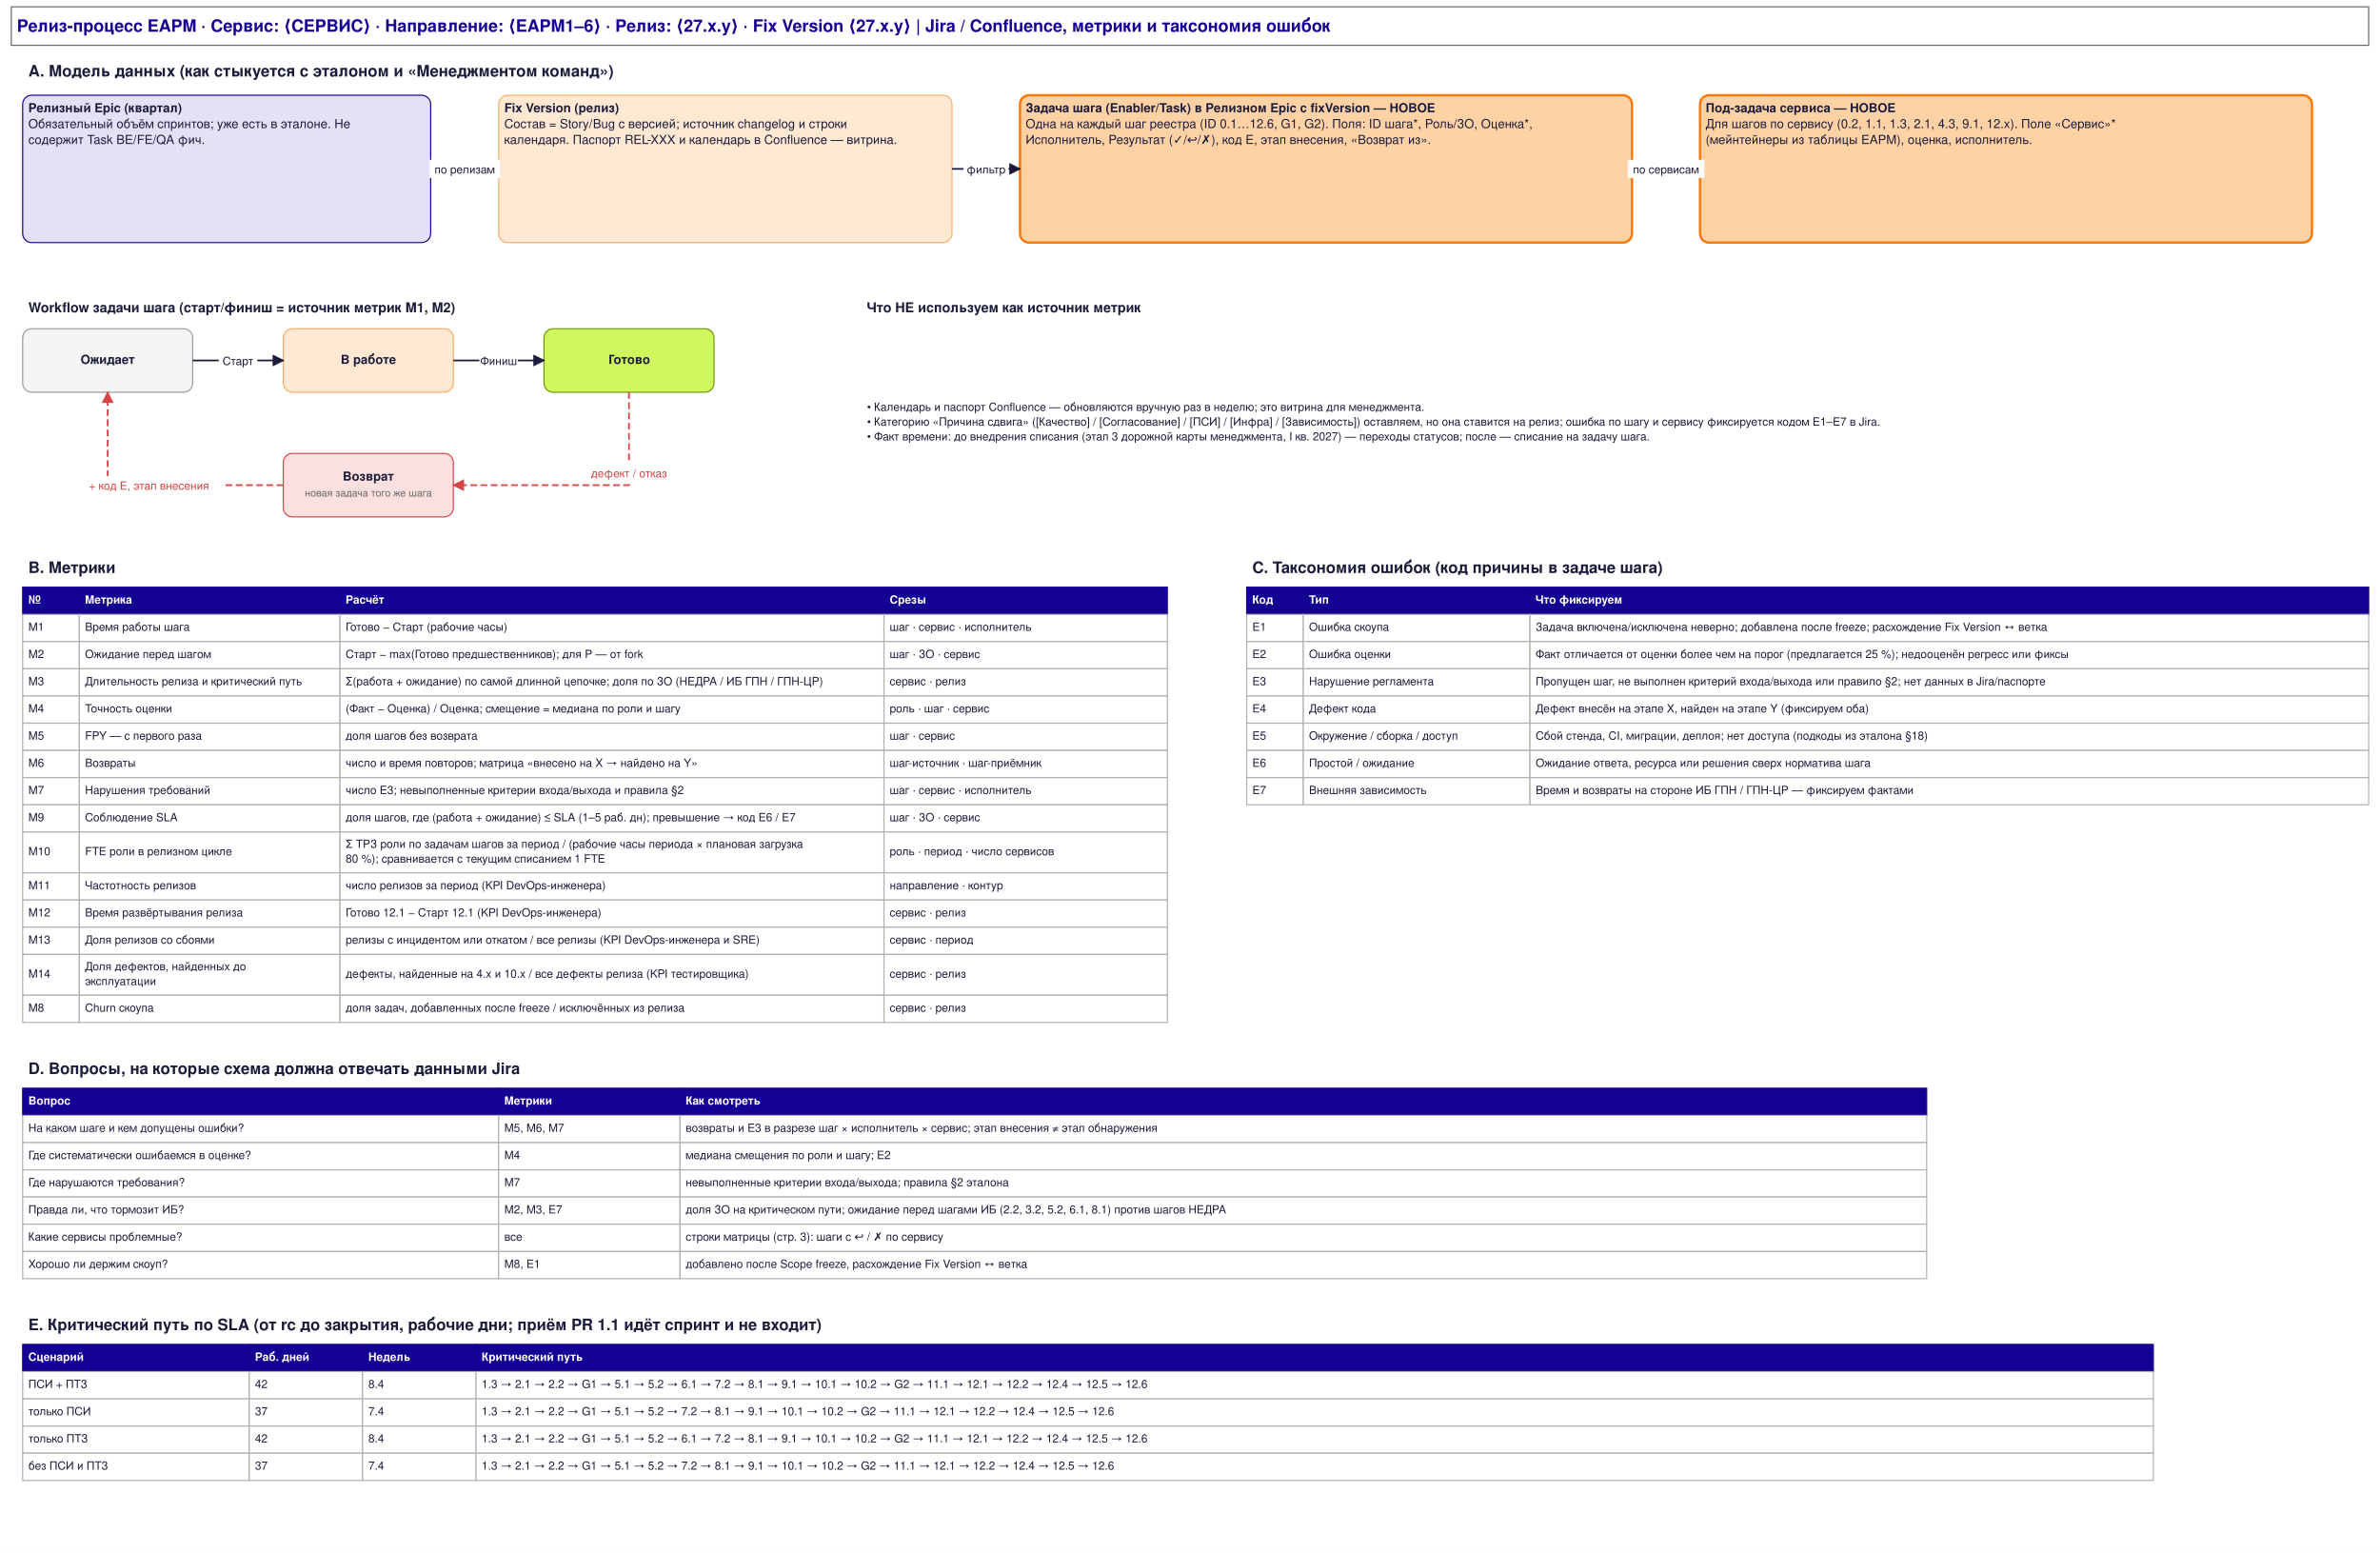
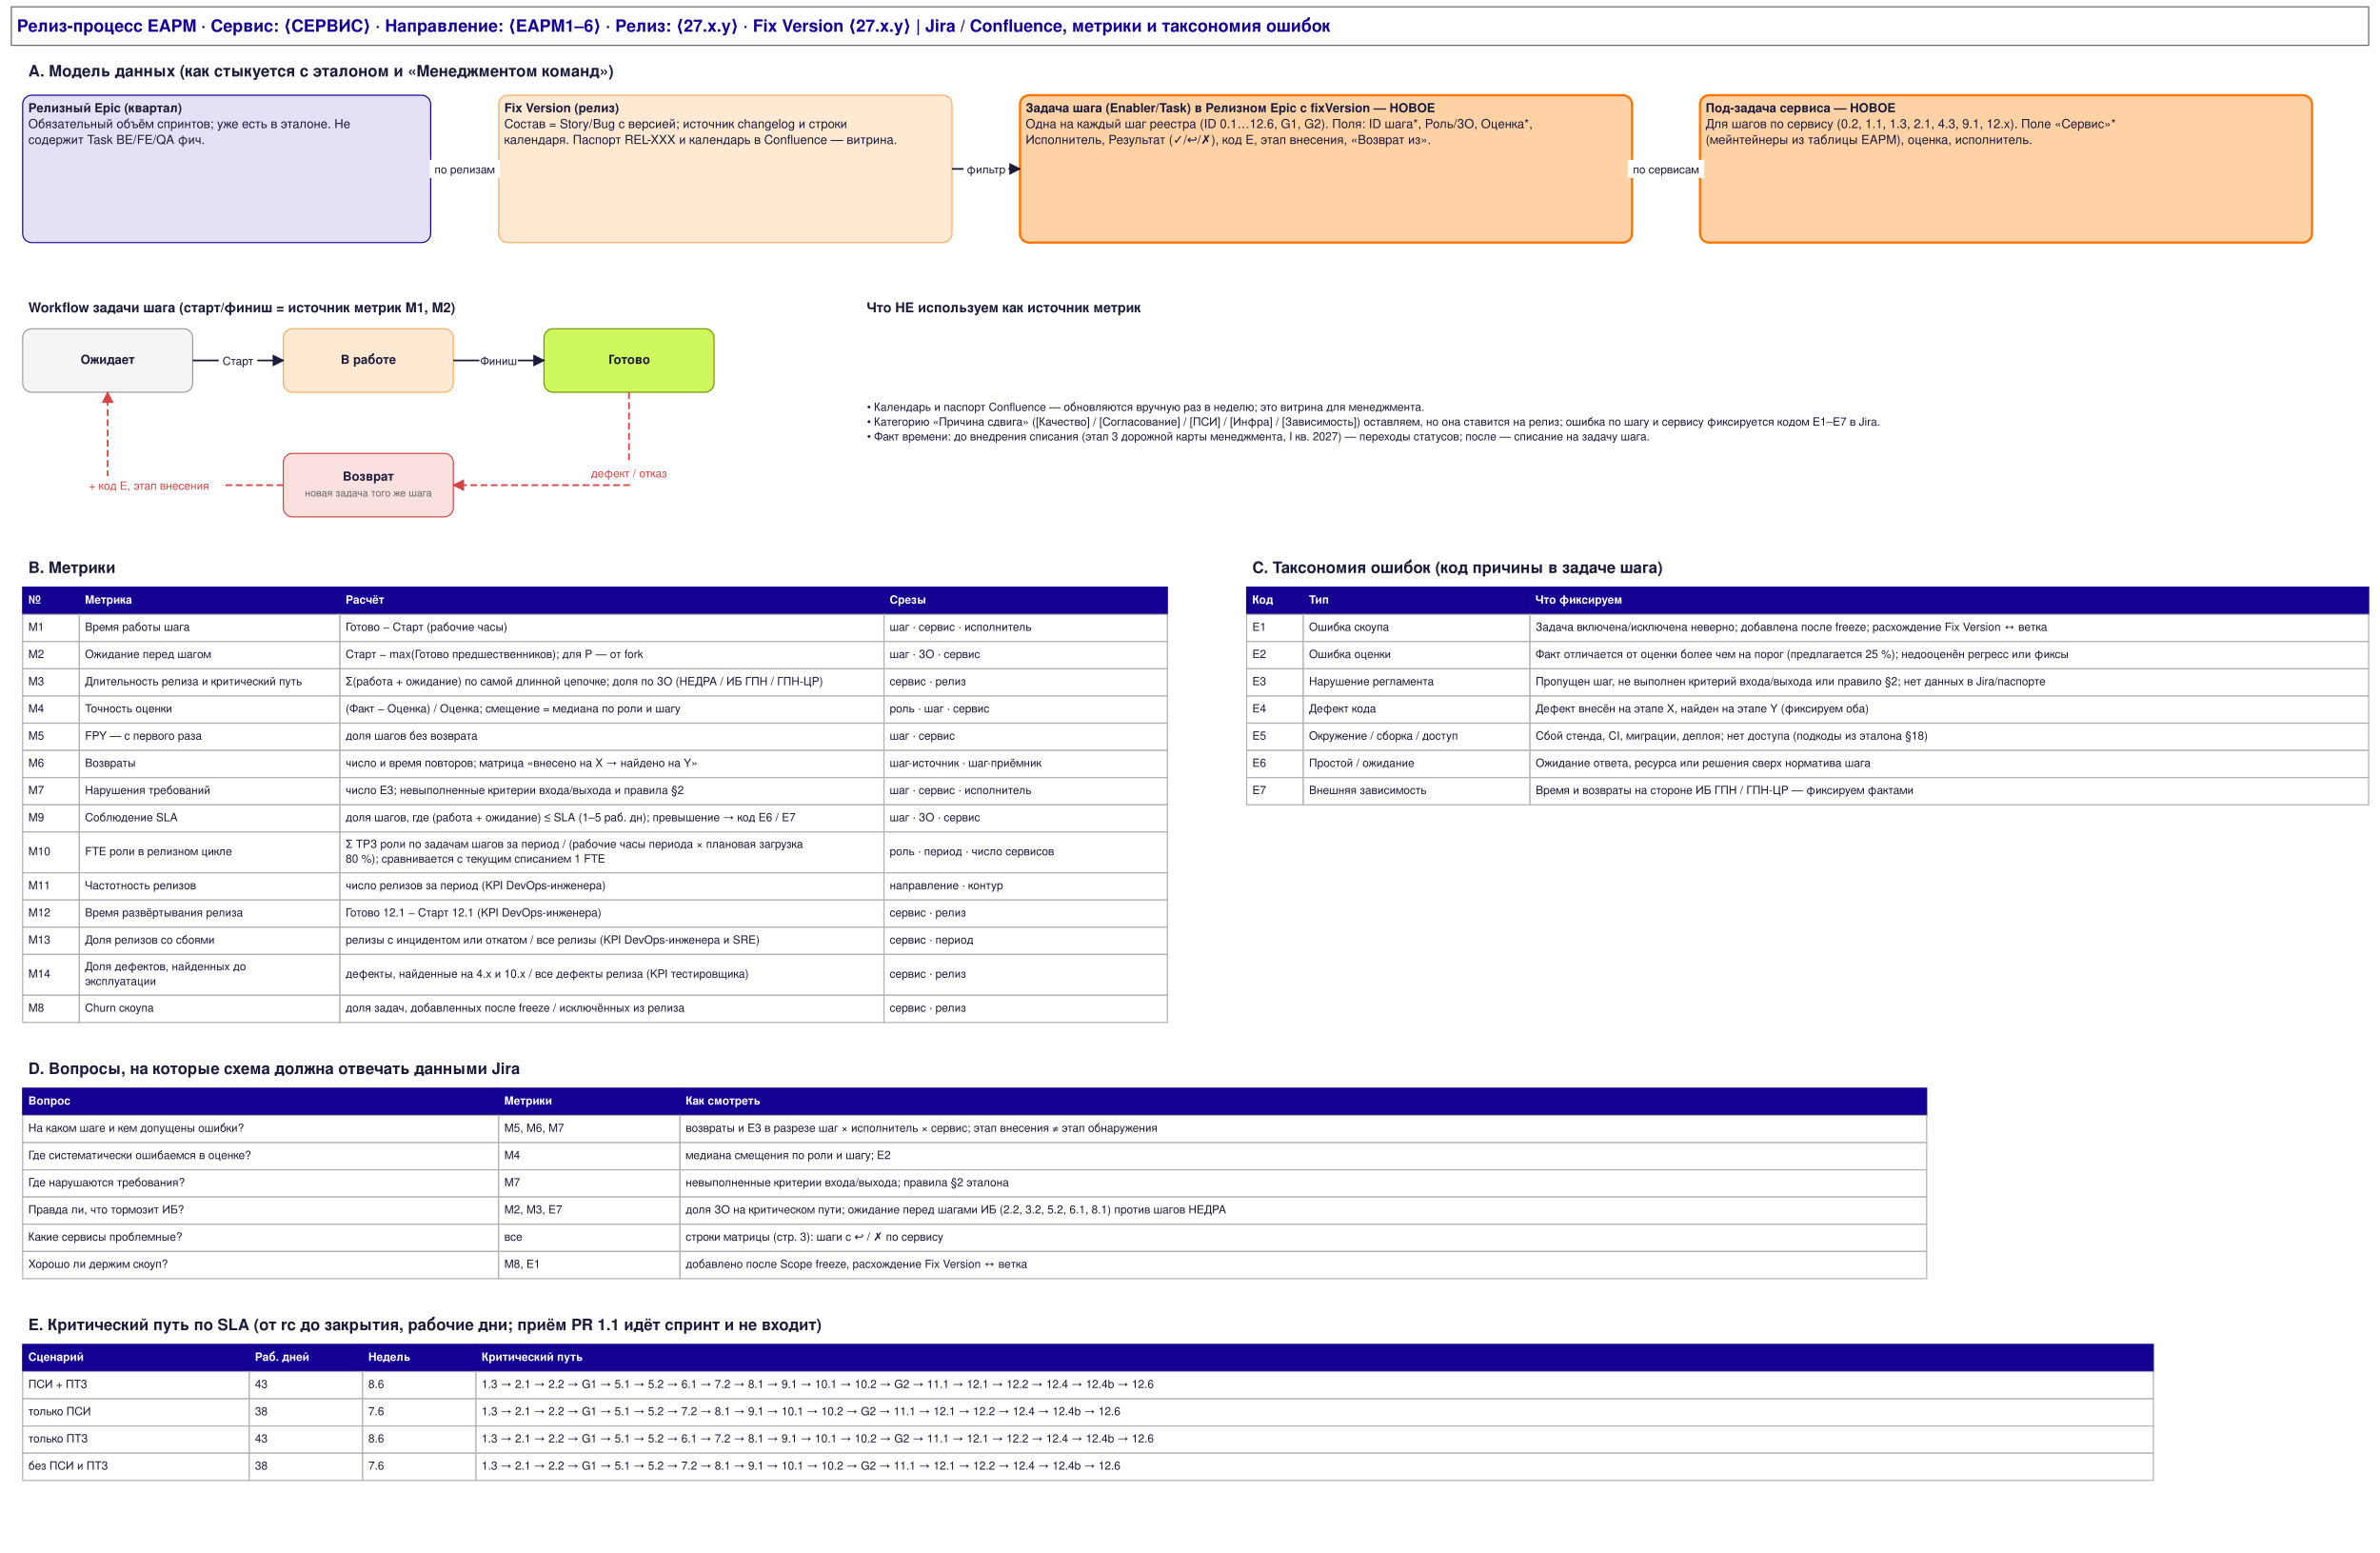
<svg xmlns="http://www.w3.org/2000/svg" width="2100" height="1370" viewBox="0 0 2100 1370" font-family="Helvetica, Arial, sans-serif">
  <rect width="2100" height="1370" fill="#FFFFFF" />
  <defs>
    <marker id="m0" viewBox="0 0 10 10" refX="9" refY="5" markerWidth="7" markerHeight="7" orient="auto-start-reverse">
      <path d="M0,0 L10,5 L0,10 z" fill="#1B1B3A" />
    </marker>
    <marker id="m1" viewBox="0 0 10 10" refX="9" refY="5" markerWidth="7" markerHeight="7" orient="auto-start-reverse">
      <path d="M0,0 L10,5 L0,10 z" fill="#D64545" />
    </marker>
  </defs>
  <rect x="10" y="6" width="2080" height="34" fill="#FFFFFF" stroke="#666666" stroke-width="1" />
  <text x="15" y="28" font-size="15" fill="#140093" text-anchor="start" font-weight="bold">Релиз-процесс ЕАРМ · Сервис: ⟨СЕРВИС⟩ · Направление: ⟨ЕАРМ1–6⟩ · Релиз: ⟨27.x.y⟩ · Fix Version ⟨27.x.y⟩   |   Jira / Confluence, метрики и таксономия ошибок</text>
  <text x="25" y="67.5" font-size="14" fill="#1B1B3A" text-anchor="start" font-weight="bold">A. Модель данных (как стыкуется с эталоном и «Менеджментом команд»)</text>
  <rect x="20" y="84" width="360" height="130" rx="8" fill="#E4E1F7" stroke="#140093" stroke-width="1" />
  <text x="25" y="99" font-size="11" fill="#1B1B3A" text-anchor="start" font-weight="bold">Релизный Epic (квартал)</text>
  <text x="25" y="113" font-size="11" fill="#1B1B3A" text-anchor="start">Обязательный объём спринтов; уже есть в эталоне. Не</text>
  <text x="25" y="127" font-size="11" fill="#1B1B3A" text-anchor="start">содержит Task BE/FE/QA фич.</text>
  <rect x="440" y="84" width="400" height="130" rx="8" fill="#FFE9D2" stroke="#FDAB64" stroke-width="1" />
  <text x="445" y="99" font-size="11" fill="#1B1B3A" text-anchor="start" font-weight="bold">Fix Version (релиз)</text>
  <text x="445" y="113" font-size="11" fill="#1B1B3A" text-anchor="start">Состав = Story/Bug с версией; источник changelog и строки</text>
  <text x="445" y="127" font-size="11" fill="#1B1B3A" text-anchor="start">календаря. Паспорт REL-XXX и календарь в Confluence — витрина.</text>
  <rect x="900" y="84" width="540" height="130" rx="8" fill="#FFD2A6" stroke="#FF7500" stroke-width="2" />
  <text x="905" y="99" font-size="11" fill="#1B1B3A" text-anchor="start" font-weight="bold">Задача шага (Enabler/Task) в Релизном Epic с fixVersion — НОВОЕ</text>
  <text x="905" y="113" font-size="11" fill="#1B1B3A" text-anchor="start">Одна на каждый шаг реестра (ID 0.1…12.6, G1, G2). Поля: ID шага*, Роль/ЗО, Оценка*,</text>
  <text x="905" y="127" font-size="11" fill="#1B1B3A" text-anchor="start">Исполнитель, Результат (✓/↩/✗), код E, этап внесения, «Возврат из».</text>
  <rect x="1500" y="84" width="540" height="130" rx="8" fill="#FFD2A6" stroke="#FF7500" stroke-width="2" />
  <text x="1505" y="99" font-size="11" fill="#1B1B3A" text-anchor="start" font-weight="bold">Под-задача сервиса — НОВОЕ</text>
  <text x="1505" y="113" font-size="11" fill="#1B1B3A" text-anchor="start">Для шагов по сервису (0.2, 1.1, 1.3, 2.1, 4.3, 9.1, 12.x). Поле «Сервис»*</text>
  <text x="1505" y="127" font-size="11" fill="#1B1B3A" text-anchor="start">(мейнтейнеры из таблицы ЕАРМ), оценка, исполнитель.</text>
  <rect x="20" y="290" width="150" height="56" rx="8" fill="#F5F5F5" stroke="#999999" stroke-width="1" />
  <text x="95" y="321" font-size="11" fill="#1B1B3A" text-anchor="middle" font-weight="bold">Ожидает</text>
  <rect x="250" y="290" width="150" height="56" rx="8" fill="#FFE9D2" stroke="#FDAB64" stroke-width="1" />
  <text x="325" y="321" font-size="11" fill="#1B1B3A" text-anchor="middle" font-weight="bold">В работе</text>
  <rect x="480" y="290" width="150" height="56" rx="8" fill="#CFF85E" stroke="#6E9400" stroke-width="1" />
  <text x="555" y="321" font-size="11" fill="#1B1B3A" text-anchor="middle" font-weight="bold">Готово</text>
  <text x="25" y="275.5" font-size="12" fill="#1B1B3A" text-anchor="start" font-weight="bold">Workflow задачи шага (старт/финиш = источник метрик M1, M2)</text>
  <rect x="250" y="400" width="150" height="56" rx="8" fill="#FBE0E0" stroke="#D64545" stroke-width="1" />
  <text x="325" y="424" font-size="11" fill="#1B1B3A" text-anchor="middle" font-weight="bold">Возврат</text>
  <text x="325" y="438" font-size="9" fill="#666666" text-anchor="middle">новая задача того же шага</text>
  <text x="765" y="275.5" font-size="12" fill="#1B1B3A" text-anchor="start" font-weight="bold">Что НЕ используем как источник метрик</text>
  <text x="765" y="362.5" font-size="10" fill="#1B1B3A" text-anchor="start">• Календарь и паспорт Confluence — обновляются вручную раз в неделю; это витрина для менеджмента.</text>
  <text x="765" y="375.5" font-size="10" fill="#1B1B3A" text-anchor="start">• Категорию «Причина сдвига» ([Качество] / [Согласование] / [ПСИ] / [Инфра] / [Зависимость]) оставляем, но она ставится на релиз; ошибка по шагу и сервису фиксируется кодом E1–E7 в Jira.</text>
  <text x="765" y="388.5" font-size="10" fill="#1B1B3A" text-anchor="start">• Факт времени: до внедрения списания (этап 3 дорожной карты менеджмента, I кв. 2027) — переходы статусов; после — списание на задачу шага.</text>
  <text x="25" y="505.5" font-size="14" fill="#1B1B3A" text-anchor="start" font-weight="bold">B. Метрики</text>
  <rect x="20" y="518" width="50" height="24" fill="#140093" stroke="#140093" stroke-width="1" />
  <text x="25" y="532.5" font-size="10" fill="#FFFFFF" text-anchor="start" font-weight="bold">№</text>
  <rect x="70" y="518" width="230" height="24" fill="#140093" stroke="#140093" stroke-width="1" />
  <text x="75" y="532.5" font-size="10" fill="#FFFFFF" text-anchor="start" font-weight="bold">Метрика</text>
  <rect x="300" y="518" width="480" height="24" fill="#140093" stroke="#140093" stroke-width="1" />
  <text x="305" y="532.5" font-size="10" fill="#FFFFFF" text-anchor="start" font-weight="bold">Расчёт</text>
  <rect x="780" y="518" width="250" height="24" fill="#140093" stroke="#140093" stroke-width="1" />
  <text x="785" y="532.5" font-size="10" fill="#FFFFFF" text-anchor="start" font-weight="bold">Срезы</text>
  <rect x="20" y="542" width="50" height="24" fill="#FFFFFF" stroke="#B0B0B0" stroke-width="1" />
  <text x="25" y="556.5" font-size="10" fill="#1B1B3A" text-anchor="start">M1</text>
  <rect x="70" y="542" width="230" height="24" fill="#FFFFFF" stroke="#B0B0B0" stroke-width="1" />
  <text x="75" y="556.5" font-size="10" fill="#1B1B3A" text-anchor="start">Время работы шага</text>
  <rect x="300" y="542" width="480" height="24" fill="#FFFFFF" stroke="#B0B0B0" stroke-width="1" />
  <text x="305" y="556.5" font-size="10" fill="#1B1B3A" text-anchor="start">Готово − Старт (рабочие часы)</text>
  <rect x="780" y="542" width="250" height="24" fill="#FFFFFF" stroke="#B0B0B0" stroke-width="1" />
  <text x="785" y="556.5" font-size="10" fill="#1B1B3A" text-anchor="start">шаг · сервис · исполнитель</text>
  <rect x="20" y="566" width="50" height="24" fill="#FFFFFF" stroke="#B0B0B0" stroke-width="1" />
  <text x="25" y="580.5" font-size="10" fill="#1B1B3A" text-anchor="start">M2</text>
  <rect x="70" y="566" width="230" height="24" fill="#FFFFFF" stroke="#B0B0B0" stroke-width="1" />
  <text x="75" y="580.5" font-size="10" fill="#1B1B3A" text-anchor="start">Ожидание перед шагом</text>
  <rect x="300" y="566" width="480" height="24" fill="#FFFFFF" stroke="#B0B0B0" stroke-width="1" />
  <text x="305" y="580.5" font-size="10" fill="#1B1B3A" text-anchor="start">Старт − max(Готово предшественников); для P — от fork</text>
  <rect x="780" y="566" width="250" height="24" fill="#FFFFFF" stroke="#B0B0B0" stroke-width="1" />
  <text x="785" y="580.5" font-size="10" fill="#1B1B3A" text-anchor="start">шаг · ЗО · сервис</text>
  <rect x="20" y="590" width="50" height="24" fill="#FFFFFF" stroke="#B0B0B0" stroke-width="1" />
  <text x="25" y="604.5" font-size="10" fill="#1B1B3A" text-anchor="start">M3</text>
  <rect x="70" y="590" width="230" height="24" fill="#FFFFFF" stroke="#B0B0B0" stroke-width="1" />
  <text x="75" y="604.5" font-size="10" fill="#1B1B3A" text-anchor="start">Длительность релиза и критический путь</text>
  <rect x="300" y="590" width="480" height="24" fill="#FFFFFF" stroke="#B0B0B0" stroke-width="1" />
  <text x="305" y="604.5" font-size="10" fill="#1B1B3A" text-anchor="start">Σ(работа + ожидание) по самой длинной цепочке; доля по ЗО (НЕДРА / ИБ ГПН / ГПН-ЦР)</text>
  <rect x="780" y="590" width="250" height="24" fill="#FFFFFF" stroke="#B0B0B0" stroke-width="1" />
  <text x="785" y="604.5" font-size="10" fill="#1B1B3A" text-anchor="start">сервис · релиз</text>
  <rect x="20" y="614" width="50" height="24" fill="#FFFFFF" stroke="#B0B0B0" stroke-width="1" />
  <text x="25" y="628.5" font-size="10" fill="#1B1B3A" text-anchor="start">M4</text>
  <rect x="70" y="614" width="230" height="24" fill="#FFFFFF" stroke="#B0B0B0" stroke-width="1" />
  <text x="75" y="628.5" font-size="10" fill="#1B1B3A" text-anchor="start">Точность оценки</text>
  <rect x="300" y="614" width="480" height="24" fill="#FFFFFF" stroke="#B0B0B0" stroke-width="1" />
  <text x="305" y="628.5" font-size="10" fill="#1B1B3A" text-anchor="start">(Факт − Оценка) / Оценка; смещение = медиана по роли и шагу</text>
  <rect x="780" y="614" width="250" height="24" fill="#FFFFFF" stroke="#B0B0B0" stroke-width="1" />
  <text x="785" y="628.5" font-size="10" fill="#1B1B3A" text-anchor="start">роль · шаг · сервис</text>
  <rect x="20" y="638" width="50" height="24" fill="#FFFFFF" stroke="#B0B0B0" stroke-width="1" />
  <text x="25" y="652.5" font-size="10" fill="#1B1B3A" text-anchor="start">M5</text>
  <rect x="70" y="638" width="230" height="24" fill="#FFFFFF" stroke="#B0B0B0" stroke-width="1" />
  <text x="75" y="652.5" font-size="10" fill="#1B1B3A" text-anchor="start">FPY — с первого раза</text>
  <rect x="300" y="638" width="480" height="24" fill="#FFFFFF" stroke="#B0B0B0" stroke-width="1" />
  <text x="305" y="652.5" font-size="10" fill="#1B1B3A" text-anchor="start">доля шагов без возврата</text>
  <rect x="780" y="638" width="250" height="24" fill="#FFFFFF" stroke="#B0B0B0" stroke-width="1" />
  <text x="785" y="652.5" font-size="10" fill="#1B1B3A" text-anchor="start">шаг · сервис</text>
  <rect x="20" y="662" width="50" height="24" fill="#FFFFFF" stroke="#B0B0B0" stroke-width="1" />
  <text x="25" y="676.5" font-size="10" fill="#1B1B3A" text-anchor="start">M6</text>
  <rect x="70" y="662" width="230" height="24" fill="#FFFFFF" stroke="#B0B0B0" stroke-width="1" />
  <text x="75" y="676.5" font-size="10" fill="#1B1B3A" text-anchor="start">Возвраты</text>
  <rect x="300" y="662" width="480" height="24" fill="#FFFFFF" stroke="#B0B0B0" stroke-width="1" />
  <text x="305" y="676.5" font-size="10" fill="#1B1B3A" text-anchor="start">число и время повторов; матрица «внесено на X → найдено на Y»</text>
  <rect x="780" y="662" width="250" height="24" fill="#FFFFFF" stroke="#B0B0B0" stroke-width="1" />
  <text x="785" y="676.5" font-size="10" fill="#1B1B3A" text-anchor="start">шаг-источник · шаг-приёмник</text>
  <rect x="20" y="686" width="50" height="24" fill="#FFFFFF" stroke="#B0B0B0" stroke-width="1" />
  <text x="25" y="700.5" font-size="10" fill="#1B1B3A" text-anchor="start">M7</text>
  <rect x="70" y="686" width="230" height="24" fill="#FFFFFF" stroke="#B0B0B0" stroke-width="1" />
  <text x="75" y="700.5" font-size="10" fill="#1B1B3A" text-anchor="start">Нарушения требований</text>
  <rect x="300" y="686" width="480" height="24" fill="#FFFFFF" stroke="#B0B0B0" stroke-width="1" />
  <text x="305" y="700.5" font-size="10" fill="#1B1B3A" text-anchor="start">число E3; невыполненные критерии входа/выхода и правила §2</text>
  <rect x="780" y="686" width="250" height="24" fill="#FFFFFF" stroke="#B0B0B0" stroke-width="1" />
  <text x="785" y="700.5" font-size="10" fill="#1B1B3A" text-anchor="start">шаг · сервис · исполнитель</text>
  <rect x="20" y="710" width="50" height="24" fill="#FFFFFF" stroke="#B0B0B0" stroke-width="1" />
  <text x="25" y="724.5" font-size="10" fill="#1B1B3A" text-anchor="start">M9</text>
  <rect x="70" y="710" width="230" height="24" fill="#FFFFFF" stroke="#B0B0B0" stroke-width="1" />
  <text x="75" y="724.5" font-size="10" fill="#1B1B3A" text-anchor="start">Соблюдение SLA</text>
  <rect x="300" y="710" width="480" height="24" fill="#FFFFFF" stroke="#B0B0B0" stroke-width="1" />
  <text x="305" y="724.5" font-size="10" fill="#1B1B3A" text-anchor="start">доля шагов, где (работа + ожидание) ≤ SLA (1–5 раб. дн); превышение → код E6 / E7</text>
  <rect x="780" y="710" width="250" height="24" fill="#FFFFFF" stroke="#B0B0B0" stroke-width="1" />
  <text x="785" y="724.5" font-size="10" fill="#1B1B3A" text-anchor="start">шаг · ЗО · сервис</text>
  <rect x="20" y="734" width="50" height="36" fill="#FFFFFF" stroke="#B0B0B0" stroke-width="1" />
  <text x="25" y="754.5" font-size="10" fill="#1B1B3A" text-anchor="start">M10</text>
  <rect x="70" y="734" width="230" height="36" fill="#FFFFFF" stroke="#B0B0B0" stroke-width="1" />
  <text x="75" y="754.5" font-size="10" fill="#1B1B3A" text-anchor="start">FTE роли в релизном цикле</text>
  <rect x="300" y="734" width="480" height="36" fill="#FFFFFF" stroke="#B0B0B0" stroke-width="1" />
  <text x="305" y="748" font-size="10" fill="#1B1B3A" text-anchor="start">Σ ТРЗ роли по задачам шагов за период / (рабочие часы периода × плановая загрузка</text>
  <text x="305" y="761" font-size="10" fill="#1B1B3A" text-anchor="start">80 %); сравнивается с текущим списанием 1 FTE</text>
  <rect x="780" y="734" width="250" height="36" fill="#FFFFFF" stroke="#B0B0B0" stroke-width="1" />
  <text x="785" y="754.5" font-size="10" fill="#1B1B3A" text-anchor="start">роль · период · число сервисов</text>
  <rect x="20" y="770" width="50" height="24" fill="#FFFFFF" stroke="#B0B0B0" stroke-width="1" />
  <text x="25" y="784.5" font-size="10" fill="#1B1B3A" text-anchor="start">M11</text>
  <rect x="70" y="770" width="230" height="24" fill="#FFFFFF" stroke="#B0B0B0" stroke-width="1" />
  <text x="75" y="784.5" font-size="10" fill="#1B1B3A" text-anchor="start">Частотность релизов</text>
  <rect x="300" y="770" width="480" height="24" fill="#FFFFFF" stroke="#B0B0B0" stroke-width="1" />
  <text x="305" y="784.5" font-size="10" fill="#1B1B3A" text-anchor="start">число релизов за период (KPI DevOps-инженера)</text>
  <rect x="780" y="770" width="250" height="24" fill="#FFFFFF" stroke="#B0B0B0" stroke-width="1" />
  <text x="785" y="784.5" font-size="10" fill="#1B1B3A" text-anchor="start">направление · контур</text>
  <rect x="20" y="794" width="50" height="24" fill="#FFFFFF" stroke="#B0B0B0" stroke-width="1" />
  <text x="25" y="808.5" font-size="10" fill="#1B1B3A" text-anchor="start">M12</text>
  <rect x="70" y="794" width="230" height="24" fill="#FFFFFF" stroke="#B0B0B0" stroke-width="1" />
  <text x="75" y="808.5" font-size="10" fill="#1B1B3A" text-anchor="start">Время развёртывания релиза</text>
  <rect x="300" y="794" width="480" height="24" fill="#FFFFFF" stroke="#B0B0B0" stroke-width="1" />
  <text x="305" y="808.5" font-size="10" fill="#1B1B3A" text-anchor="start">Готово 12.1 − Старт 12.1 (KPI DevOps-инженера)</text>
  <rect x="780" y="794" width="250" height="24" fill="#FFFFFF" stroke="#B0B0B0" stroke-width="1" />
  <text x="785" y="808.5" font-size="10" fill="#1B1B3A" text-anchor="start">сервис · релиз</text>
  <rect x="20" y="818" width="50" height="24" fill="#FFFFFF" stroke="#B0B0B0" stroke-width="1" />
  <text x="25" y="832.5" font-size="10" fill="#1B1B3A" text-anchor="start">M13</text>
  <rect x="70" y="818" width="230" height="24" fill="#FFFFFF" stroke="#B0B0B0" stroke-width="1" />
  <text x="75" y="832.5" font-size="10" fill="#1B1B3A" text-anchor="start">Доля релизов со сбоями</text>
  <rect x="300" y="818" width="480" height="24" fill="#FFFFFF" stroke="#B0B0B0" stroke-width="1" />
  <text x="305" y="832.5" font-size="10" fill="#1B1B3A" text-anchor="start">релизы с инцидентом или откатом / все релизы (KPI DevOps-инженера и SRE)</text>
  <rect x="780" y="818" width="250" height="24" fill="#FFFFFF" stroke="#B0B0B0" stroke-width="1" />
  <text x="785" y="832.5" font-size="10" fill="#1B1B3A" text-anchor="start">сервис · период</text>
  <rect x="20" y="842" width="50" height="36" fill="#FFFFFF" stroke="#B0B0B0" stroke-width="1" />
  <text x="25" y="862.5" font-size="10" fill="#1B1B3A" text-anchor="start">M14</text>
  <rect x="70" y="842" width="230" height="36" fill="#FFFFFF" stroke="#B0B0B0" stroke-width="1" />
  <text x="75" y="856" font-size="10" fill="#1B1B3A" text-anchor="start">Доля дефектов, найденных до</text>
  <text x="75" y="869" font-size="10" fill="#1B1B3A" text-anchor="start">эксплуатации</text>
  <rect x="300" y="842" width="480" height="36" fill="#FFFFFF" stroke="#B0B0B0" stroke-width="1" />
  <text x="305" y="862.5" font-size="10" fill="#1B1B3A" text-anchor="start">дефекты, найденные на 4.x и 10.x / все дефекты релиза (KPI тестировщика)</text>
  <rect x="780" y="842" width="250" height="36" fill="#FFFFFF" stroke="#B0B0B0" stroke-width="1" />
  <text x="785" y="862.5" font-size="10" fill="#1B1B3A" text-anchor="start">сервис · релиз</text>
  <rect x="20" y="878" width="50" height="24" fill="#FFFFFF" stroke="#B0B0B0" stroke-width="1" />
  <text x="25" y="892.5" font-size="10" fill="#1B1B3A" text-anchor="start">M8</text>
  <rect x="70" y="878" width="230" height="24" fill="#FFFFFF" stroke="#B0B0B0" stroke-width="1" />
  <text x="75" y="892.5" font-size="10" fill="#1B1B3A" text-anchor="start">Churn скоупа</text>
  <rect x="300" y="878" width="480" height="24" fill="#FFFFFF" stroke="#B0B0B0" stroke-width="1" />
  <text x="305" y="892.5" font-size="10" fill="#1B1B3A" text-anchor="start">доля задач, добавленных после freeze / исключённых из релиза</text>
  <rect x="780" y="878" width="250" height="24" fill="#FFFFFF" stroke="#B0B0B0" stroke-width="1" />
  <text x="785" y="892.5" font-size="10" fill="#1B1B3A" text-anchor="start">сервис · релиз</text>
  <text x="1105" y="505.5" font-size="14" fill="#1B1B3A" text-anchor="start" font-weight="bold">C. Таксономия ошибок (код причины в задаче шага)</text>
  <rect x="1100" y="518" width="50" height="24" fill="#140093" stroke="#140093" stroke-width="1" />
  <text x="1105" y="532.5" font-size="10" fill="#FFFFFF" text-anchor="start" font-weight="bold">Код</text>
  <rect x="1150" y="518" width="200" height="24" fill="#140093" stroke="#140093" stroke-width="1" />
  <text x="1155" y="532.5" font-size="10" fill="#FFFFFF" text-anchor="start" font-weight="bold">Тип</text>
  <rect x="1350" y="518" width="740" height="24" fill="#140093" stroke="#140093" stroke-width="1" />
  <text x="1355" y="532.5" font-size="10" fill="#FFFFFF" text-anchor="start" font-weight="bold">Что фиксируем</text>
  <rect x="1100" y="542" width="50" height="24" fill="#FFFFFF" stroke="#B0B0B0" stroke-width="1" />
  <text x="1105" y="556.5" font-size="10" fill="#1B1B3A" text-anchor="start">E1</text>
  <rect x="1150" y="542" width="200" height="24" fill="#FFFFFF" stroke="#B0B0B0" stroke-width="1" />
  <text x="1155" y="556.5" font-size="10" fill="#1B1B3A" text-anchor="start">Ошибка скоупа</text>
  <rect x="1350" y="542" width="740" height="24" fill="#FFFFFF" stroke="#B0B0B0" stroke-width="1" />
  <text x="1355" y="556.5" font-size="10" fill="#1B1B3A" text-anchor="start">Задача включена/исключена неверно; добавлена после freeze; расхождение Fix Version ↔ ветка</text>
  <rect x="1100" y="566" width="50" height="24" fill="#FFFFFF" stroke="#B0B0B0" stroke-width="1" />
  <text x="1105" y="580.5" font-size="10" fill="#1B1B3A" text-anchor="start">E2</text>
  <rect x="1150" y="566" width="200" height="24" fill="#FFFFFF" stroke="#B0B0B0" stroke-width="1" />
  <text x="1155" y="580.5" font-size="10" fill="#1B1B3A" text-anchor="start">Ошибка оценки</text>
  <rect x="1350" y="566" width="740" height="24" fill="#FFFFFF" stroke="#B0B0B0" stroke-width="1" />
  <text x="1355" y="580.5" font-size="10" fill="#1B1B3A" text-anchor="start">Факт отличается от оценки более чем на порог (предлагается 25 %); недооценён регресс или фиксы</text>
  <rect x="1100" y="590" width="50" height="24" fill="#FFFFFF" stroke="#B0B0B0" stroke-width="1" />
  <text x="1105" y="604.5" font-size="10" fill="#1B1B3A" text-anchor="start">E3</text>
  <rect x="1150" y="590" width="200" height="24" fill="#FFFFFF" stroke="#B0B0B0" stroke-width="1" />
  <text x="1155" y="604.5" font-size="10" fill="#1B1B3A" text-anchor="start">Нарушение регламента</text>
  <rect x="1350" y="590" width="740" height="24" fill="#FFFFFF" stroke="#B0B0B0" stroke-width="1" />
  <text x="1355" y="604.5" font-size="10" fill="#1B1B3A" text-anchor="start">Пропущен шаг, не выполнен критерий входа/выхода или правило §2; нет данных в Jira/паспорте</text>
  <rect x="1100" y="614" width="50" height="24" fill="#FFFFFF" stroke="#B0B0B0" stroke-width="1" />
  <text x="1105" y="628.5" font-size="10" fill="#1B1B3A" text-anchor="start">E4</text>
  <rect x="1150" y="614" width="200" height="24" fill="#FFFFFF" stroke="#B0B0B0" stroke-width="1" />
  <text x="1155" y="628.5" font-size="10" fill="#1B1B3A" text-anchor="start">Дефект кода</text>
  <rect x="1350" y="614" width="740" height="24" fill="#FFFFFF" stroke="#B0B0B0" stroke-width="1" />
  <text x="1355" y="628.5" font-size="10" fill="#1B1B3A" text-anchor="start">Дефект внесён на этапе X, найден на этапе Y (фиксируем оба)</text>
  <rect x="1100" y="638" width="50" height="24" fill="#FFFFFF" stroke="#B0B0B0" stroke-width="1" />
  <text x="1105" y="652.5" font-size="10" fill="#1B1B3A" text-anchor="start">E5</text>
  <rect x="1150" y="638" width="200" height="24" fill="#FFFFFF" stroke="#B0B0B0" stroke-width="1" />
  <text x="1155" y="652.5" font-size="10" fill="#1B1B3A" text-anchor="start">Окружение / сборка / доступ</text>
  <rect x="1350" y="638" width="740" height="24" fill="#FFFFFF" stroke="#B0B0B0" stroke-width="1" />
  <text x="1355" y="652.5" font-size="10" fill="#1B1B3A" text-anchor="start">Сбой стенда, CI, миграции, деплоя; нет доступа (подкоды из эталона §18)</text>
  <rect x="1100" y="662" width="50" height="24" fill="#FFFFFF" stroke="#B0B0B0" stroke-width="1" />
  <text x="1105" y="676.5" font-size="10" fill="#1B1B3A" text-anchor="start">E6</text>
  <rect x="1150" y="662" width="200" height="24" fill="#FFFFFF" stroke="#B0B0B0" stroke-width="1" />
  <text x="1155" y="676.5" font-size="10" fill="#1B1B3A" text-anchor="start">Простой / ожидание</text>
  <rect x="1350" y="662" width="740" height="24" fill="#FFFFFF" stroke="#B0B0B0" stroke-width="1" />
  <text x="1355" y="676.5" font-size="10" fill="#1B1B3A" text-anchor="start">Ожидание ответа, ресурса или решения сверх норматива шага</text>
  <rect x="1100" y="686" width="50" height="24" fill="#FFFFFF" stroke="#B0B0B0" stroke-width="1" />
  <text x="1105" y="700.5" font-size="10" fill="#1B1B3A" text-anchor="start">E7</text>
  <rect x="1150" y="686" width="200" height="24" fill="#FFFFFF" stroke="#B0B0B0" stroke-width="1" />
  <text x="1155" y="700.5" font-size="10" fill="#1B1B3A" text-anchor="start">Внешняя зависимость</text>
  <rect x="1350" y="686" width="740" height="24" fill="#FFFFFF" stroke="#B0B0B0" stroke-width="1" />
  <text x="1355" y="700.5" font-size="10" fill="#1B1B3A" text-anchor="start">Время и возвраты на стороне ИБ ГПН / ГПН-ЦР — фиксируем фактами</text>
  <text x="25" y="947.5" font-size="14" fill="#1B1B3A" text-anchor="start" font-weight="bold">D. Вопросы, на которые схема должна отвечать данными Jira</text>
  <rect x="20" y="960" width="420" height="24" fill="#140093" stroke="#140093" stroke-width="1" />
  <text x="25" y="974.5" font-size="10" fill="#FFFFFF" text-anchor="start" font-weight="bold">Вопрос</text>
  <rect x="440" y="960" width="160" height="24" fill="#140093" stroke="#140093" stroke-width="1" />
  <text x="445" y="974.5" font-size="10" fill="#FFFFFF" text-anchor="start" font-weight="bold">Метрики</text>
  <rect x="600" y="960" width="1100" height="24" fill="#140093" stroke="#140093" stroke-width="1" />
  <text x="605" y="974.5" font-size="10" fill="#FFFFFF" text-anchor="start" font-weight="bold">Как смотреть</text>
  <rect x="20" y="984" width="420" height="24" fill="#FFFFFF" stroke="#B0B0B0" stroke-width="1" />
  <text x="25" y="998.5" font-size="10" fill="#1B1B3A" text-anchor="start">На каком шаге и кем допущены ошибки?</text>
  <rect x="440" y="984" width="160" height="24" fill="#FFFFFF" stroke="#B0B0B0" stroke-width="1" />
  <text x="445" y="998.5" font-size="10" fill="#1B1B3A" text-anchor="start">M5, M6, M7</text>
  <rect x="600" y="984" width="1100" height="24" fill="#FFFFFF" stroke="#B0B0B0" stroke-width="1" />
  <text x="605" y="998.5" font-size="10" fill="#1B1B3A" text-anchor="start">возвраты и E3 в разрезе шаг × исполнитель × сервис; этап внесения ≠ этап обнаружения</text>
  <rect x="20" y="1008" width="420" height="24" fill="#FFFFFF" stroke="#B0B0B0" stroke-width="1" />
  <text x="25" y="1022.5" font-size="10" fill="#1B1B3A" text-anchor="start">Где систематически ошибаемся в оценке?</text>
  <rect x="440" y="1008" width="160" height="24" fill="#FFFFFF" stroke="#B0B0B0" stroke-width="1" />
  <text x="445" y="1022.5" font-size="10" fill="#1B1B3A" text-anchor="start">M4</text>
  <rect x="600" y="1008" width="1100" height="24" fill="#FFFFFF" stroke="#B0B0B0" stroke-width="1" />
  <text x="605" y="1022.5" font-size="10" fill="#1B1B3A" text-anchor="start">медиана смещения по роли и шагу; E2</text>
  <rect x="20" y="1032" width="420" height="24" fill="#FFFFFF" stroke="#B0B0B0" stroke-width="1" />
  <text x="25" y="1046.5" font-size="10" fill="#1B1B3A" text-anchor="start">Где нарушаются требования?</text>
  <rect x="440" y="1032" width="160" height="24" fill="#FFFFFF" stroke="#B0B0B0" stroke-width="1" />
  <text x="445" y="1046.5" font-size="10" fill="#1B1B3A" text-anchor="start">M7</text>
  <rect x="600" y="1032" width="1100" height="24" fill="#FFFFFF" stroke="#B0B0B0" stroke-width="1" />
  <text x="605" y="1046.5" font-size="10" fill="#1B1B3A" text-anchor="start">невыполненные критерии входа/выхода; правила §2 эталона</text>
  <rect x="20" y="1056" width="420" height="24" fill="#FFFFFF" stroke="#B0B0B0" stroke-width="1" />
  <text x="25" y="1070.5" font-size="10" fill="#1B1B3A" text-anchor="start">Правда ли, что тормозит ИБ?</text>
  <rect x="440" y="1056" width="160" height="24" fill="#FFFFFF" stroke="#B0B0B0" stroke-width="1" />
  <text x="445" y="1070.5" font-size="10" fill="#1B1B3A" text-anchor="start">M2, M3, E7</text>
  <rect x="600" y="1056" width="1100" height="24" fill="#FFFFFF" stroke="#B0B0B0" stroke-width="1" />
  <text x="605" y="1070.5" font-size="10" fill="#1B1B3A" text-anchor="start">доля ЗО на критическом пути; ожидание перед шагами ИБ (2.2, 3.2, 5.2, 6.1, 8.1) против шагов НЕДРА</text>
  <rect x="20" y="1080" width="420" height="24" fill="#FFFFFF" stroke="#B0B0B0" stroke-width="1" />
  <text x="25" y="1094.5" font-size="10" fill="#1B1B3A" text-anchor="start">Какие сервисы проблемные?</text>
  <rect x="440" y="1080" width="160" height="24" fill="#FFFFFF" stroke="#B0B0B0" stroke-width="1" />
  <text x="445" y="1094.5" font-size="10" fill="#1B1B3A" text-anchor="start">все</text>
  <rect x="600" y="1080" width="1100" height="24" fill="#FFFFFF" stroke="#B0B0B0" stroke-width="1" />
  <text x="605" y="1094.5" font-size="10" fill="#1B1B3A" text-anchor="start">строки матрицы (стр. 3): шаги с ↩ / ✗ по сервису</text>
  <rect x="20" y="1104" width="420" height="24" fill="#FFFFFF" stroke="#B0B0B0" stroke-width="1" />
  <text x="25" y="1118.5" font-size="10" fill="#1B1B3A" text-anchor="start">Хорошо ли держим скоуп?</text>
  <rect x="440" y="1104" width="160" height="24" fill="#FFFFFF" stroke="#B0B0B0" stroke-width="1" />
  <text x="445" y="1118.5" font-size="10" fill="#1B1B3A" text-anchor="start">M8, E1</text>
  <rect x="600" y="1104" width="1100" height="24" fill="#FFFFFF" stroke="#B0B0B0" stroke-width="1" />
  <text x="605" y="1118.5" font-size="10" fill="#1B1B3A" text-anchor="start">добавлено после Scope freeze, расхождение Fix Version ↔ ветка</text>
  <text x="25" y="1173.5" font-size="14" fill="#1B1B3A" text-anchor="start" font-weight="bold">E. Критический путь по SLA (от rc до закрытия, рабочие дни; приём PR 1.1 идёт спринт и не входит)</text>
  <rect x="20" y="1186" width="200" height="24" fill="#140093" stroke="#140093" stroke-width="1" />
  <text x="25" y="1200.5" font-size="10" fill="#FFFFFF" text-anchor="start" font-weight="bold">Сценарий</text>
  <rect x="220" y="1186" width="100" height="24" fill="#140093" stroke="#140093" stroke-width="1" />
  <text x="225" y="1200.5" font-size="10" fill="#FFFFFF" text-anchor="start" font-weight="bold">Раб. дней</text>
  <rect x="320" y="1186" width="100" height="24" fill="#140093" stroke="#140093" stroke-width="1" />
  <text x="325" y="1200.5" font-size="10" fill="#FFFFFF" text-anchor="start" font-weight="bold">Недель</text>
  <rect x="420" y="1186" width="1480" height="24" fill="#140093" stroke="#140093" stroke-width="1" />
  <text x="425" y="1200.5" font-size="10" fill="#FFFFFF" text-anchor="start" font-weight="bold">Критический путь</text>
  <rect x="20" y="1210" width="200" height="24" fill="#FFFFFF" stroke="#B0B0B0" stroke-width="1" />
  <text x="25" y="1224.5" font-size="10" fill="#1B1B3A" text-anchor="start">ПСИ + ПТЗ</text>
  <rect x="220" y="1210" width="100" height="24" fill="#FFFFFF" stroke="#B0B0B0" stroke-width="1" />
-   <text x="225" y="1224.5" font-size="10" fill="#1B1B3A" text-anchor="start">42</text>
+   <text x="225" y="1224.5" font-size="10" fill="#1B1B3A" text-anchor="start">43</text>
  <rect x="320" y="1210" width="100" height="24" fill="#FFFFFF" stroke="#B0B0B0" stroke-width="1" />
-   <text x="325" y="1224.5" font-size="10" fill="#1B1B3A" text-anchor="start">8.4</text>
+   <text x="325" y="1224.5" font-size="10" fill="#1B1B3A" text-anchor="start">8.6</text>
  <rect x="420" y="1210" width="1480" height="24" fill="#FFFFFF" stroke="#B0B0B0" stroke-width="1" />
-   <text x="425" y="1224.5" font-size="10" fill="#1B1B3A" text-anchor="start">1.3 → 2.1 → 2.2 → G1 → 5.1 → 5.2 → 6.1 → 7.2 → 8.1 → 9.1 → 10.1 → 10.2 → G2 → 11.1 → 12.1 → 12.2 → 12.4 → 12.5 → 12.6</text>
+   <text x="425" y="1224.5" font-size="10" fill="#1B1B3A" text-anchor="start">1.3 → 2.1 → 2.2 → G1 → 5.1 → 5.2 → 6.1 → 7.2 → 8.1 → 9.1 → 10.1 → 10.2 → G2 → 11.1 → 12.1 → 12.2 → 12.4 → 12.4b → 12.6</text>
  <rect x="20" y="1234" width="200" height="24" fill="#FFFFFF" stroke="#B0B0B0" stroke-width="1" />
  <text x="25" y="1248.5" font-size="10" fill="#1B1B3A" text-anchor="start">только ПСИ</text>
  <rect x="220" y="1234" width="100" height="24" fill="#FFFFFF" stroke="#B0B0B0" stroke-width="1" />
-   <text x="225" y="1248.5" font-size="10" fill="#1B1B3A" text-anchor="start">37</text>
+   <text x="225" y="1248.5" font-size="10" fill="#1B1B3A" text-anchor="start">38</text>
  <rect x="320" y="1234" width="100" height="24" fill="#FFFFFF" stroke="#B0B0B0" stroke-width="1" />
-   <text x="325" y="1248.5" font-size="10" fill="#1B1B3A" text-anchor="start">7.4</text>
+   <text x="325" y="1248.5" font-size="10" fill="#1B1B3A" text-anchor="start">7.6</text>
  <rect x="420" y="1234" width="1480" height="24" fill="#FFFFFF" stroke="#B0B0B0" stroke-width="1" />
-   <text x="425" y="1248.5" font-size="10" fill="#1B1B3A" text-anchor="start">1.3 → 2.1 → 2.2 → G1 → 5.1 → 5.2 → 7.2 → 8.1 → 9.1 → 10.1 → 10.2 → G2 → 11.1 → 12.1 → 12.2 → 12.4 → 12.5 → 12.6</text>
+   <text x="425" y="1248.5" font-size="10" fill="#1B1B3A" text-anchor="start">1.3 → 2.1 → 2.2 → G1 → 5.1 → 5.2 → 7.2 → 8.1 → 9.1 → 10.1 → 10.2 → G2 → 11.1 → 12.1 → 12.2 → 12.4 → 12.4b → 12.6</text>
  <rect x="20" y="1258" width="200" height="24" fill="#FFFFFF" stroke="#B0B0B0" stroke-width="1" />
  <text x="25" y="1272.5" font-size="10" fill="#1B1B3A" text-anchor="start">только ПТЗ</text>
  <rect x="220" y="1258" width="100" height="24" fill="#FFFFFF" stroke="#B0B0B0" stroke-width="1" />
-   <text x="225" y="1272.5" font-size="10" fill="#1B1B3A" text-anchor="start">42</text>
+   <text x="225" y="1272.5" font-size="10" fill="#1B1B3A" text-anchor="start">43</text>
  <rect x="320" y="1258" width="100" height="24" fill="#FFFFFF" stroke="#B0B0B0" stroke-width="1" />
-   <text x="325" y="1272.5" font-size="10" fill="#1B1B3A" text-anchor="start">8.4</text>
+   <text x="325" y="1272.5" font-size="10" fill="#1B1B3A" text-anchor="start">8.6</text>
  <rect x="420" y="1258" width="1480" height="24" fill="#FFFFFF" stroke="#B0B0B0" stroke-width="1" />
-   <text x="425" y="1272.5" font-size="10" fill="#1B1B3A" text-anchor="start">1.3 → 2.1 → 2.2 → G1 → 5.1 → 5.2 → 6.1 → 7.2 → 8.1 → 9.1 → 10.1 → 10.2 → G2 → 11.1 → 12.1 → 12.2 → 12.4 → 12.5 → 12.6</text>
+   <text x="425" y="1272.5" font-size="10" fill="#1B1B3A" text-anchor="start">1.3 → 2.1 → 2.2 → G1 → 5.1 → 5.2 → 6.1 → 7.2 → 8.1 → 9.1 → 10.1 → 10.2 → G2 → 11.1 → 12.1 → 12.2 → 12.4 → 12.4b → 12.6</text>
  <rect x="20" y="1282" width="200" height="24" fill="#FFFFFF" stroke="#B0B0B0" stroke-width="1" />
  <text x="25" y="1296.5" font-size="10" fill="#1B1B3A" text-anchor="start">без ПСИ и ПТЗ</text>
  <rect x="220" y="1282" width="100" height="24" fill="#FFFFFF" stroke="#B0B0B0" stroke-width="1" />
-   <text x="225" y="1296.5" font-size="10" fill="#1B1B3A" text-anchor="start">37</text>
+   <text x="225" y="1296.5" font-size="10" fill="#1B1B3A" text-anchor="start">38</text>
  <rect x="320" y="1282" width="100" height="24" fill="#FFFFFF" stroke="#B0B0B0" stroke-width="1" />
-   <text x="325" y="1296.5" font-size="10" fill="#1B1B3A" text-anchor="start">7.4</text>
+   <text x="325" y="1296.5" font-size="10" fill="#1B1B3A" text-anchor="start">7.6</text>
  <rect x="420" y="1282" width="1480" height="24" fill="#FFFFFF" stroke="#B0B0B0" stroke-width="1" />
-   <text x="425" y="1296.5" font-size="10" fill="#1B1B3A" text-anchor="start">1.3 → 2.1 → 2.2 → G1 → 5.1 → 5.2 → 7.2 → 8.1 → 9.1 → 10.1 → 10.2 → G2 → 11.1 → 12.1 → 12.2 → 12.4 → 12.5 → 12.6</text>
+   <text x="425" y="1296.5" font-size="10" fill="#1B1B3A" text-anchor="start">1.3 → 2.1 → 2.2 → G1 → 5.1 → 5.2 → 7.2 → 8.1 → 9.1 → 10.1 → 10.2 → G2 → 11.1 → 12.1 → 12.2 → 12.4 → 12.4b → 12.6</text>
  <polyline points="380,149 440,149" fill="none" stroke="#1B1B3A" stroke-width="1.5" marker-end="url(#m0)" />
  <rect x="379" y="141" width="62" height="16" fill="#FFFFFF" />
  <text x="410" y="153" font-size="10" fill="#1B1B3A" text-anchor="middle">по релизам</text>
  <polyline points="840,149 900,149" fill="none" stroke="#1B1B3A" stroke-width="1.5" marker-end="url(#m0)" />
  <rect x="850.2" y="141" width="39.6" height="16" fill="#FFFFFF" />
  <text x="870" y="153" font-size="10" fill="#1B1B3A" text-anchor="middle">фильтр</text>
  <polyline points="1440,149 1500,149" fill="none" stroke="#1B1B3A" stroke-width="1.5" marker-end="url(#m0)" />
  <rect x="1436.2" y="141" width="67.6" height="16" fill="#FFFFFF" />
  <text x="1470" y="153" font-size="10" fill="#1B1B3A" text-anchor="middle">по сервисам</text>
  <polyline points="170,318 250,318" fill="none" stroke="#1B1B3A" stroke-width="1.5" marker-end="url(#m0)" />
  <rect x="193" y="310" width="34" height="16" fill="#FFFFFF" />
  <text x="210" y="322" font-size="10" fill="#1B1B3A" text-anchor="middle">Старт</text>
  <polyline points="400,318 480,318" fill="none" stroke="#1B1B3A" stroke-width="1.5" marker-end="url(#m0)" />
  <rect x="423" y="310" width="34" height="16" fill="#FFFFFF" />
  <text x="440" y="322" font-size="10" fill="#1B1B3A" text-anchor="middle">Финиш</text>
  <polyline points="555,346 555,428 400,428" fill="none" stroke="#D64545" stroke-width="1.5" stroke-dasharray="6 3" marker-end="url(#m1)" />
  <rect x="512.8" y="409.1" width="84.4" height="16" fill="#FFFFFF" />
  <text x="555" y="421.1" font-size="10" fill="#D64545" text-anchor="middle">дефект / отказ</text>
  <polyline points="250,428 95,428 95,346" fill="none" stroke="#D64545" stroke-width="1.5" stroke-dasharray="6 3" marker-end="url(#m1)" />
  <rect x="66.9" y="420" width="129.2" height="16" fill="#FFFFFF" />
  <text x="131.5" y="432" font-size="10" fill="#D64545" text-anchor="middle">+ код E, этап внесения</text>
</svg>
